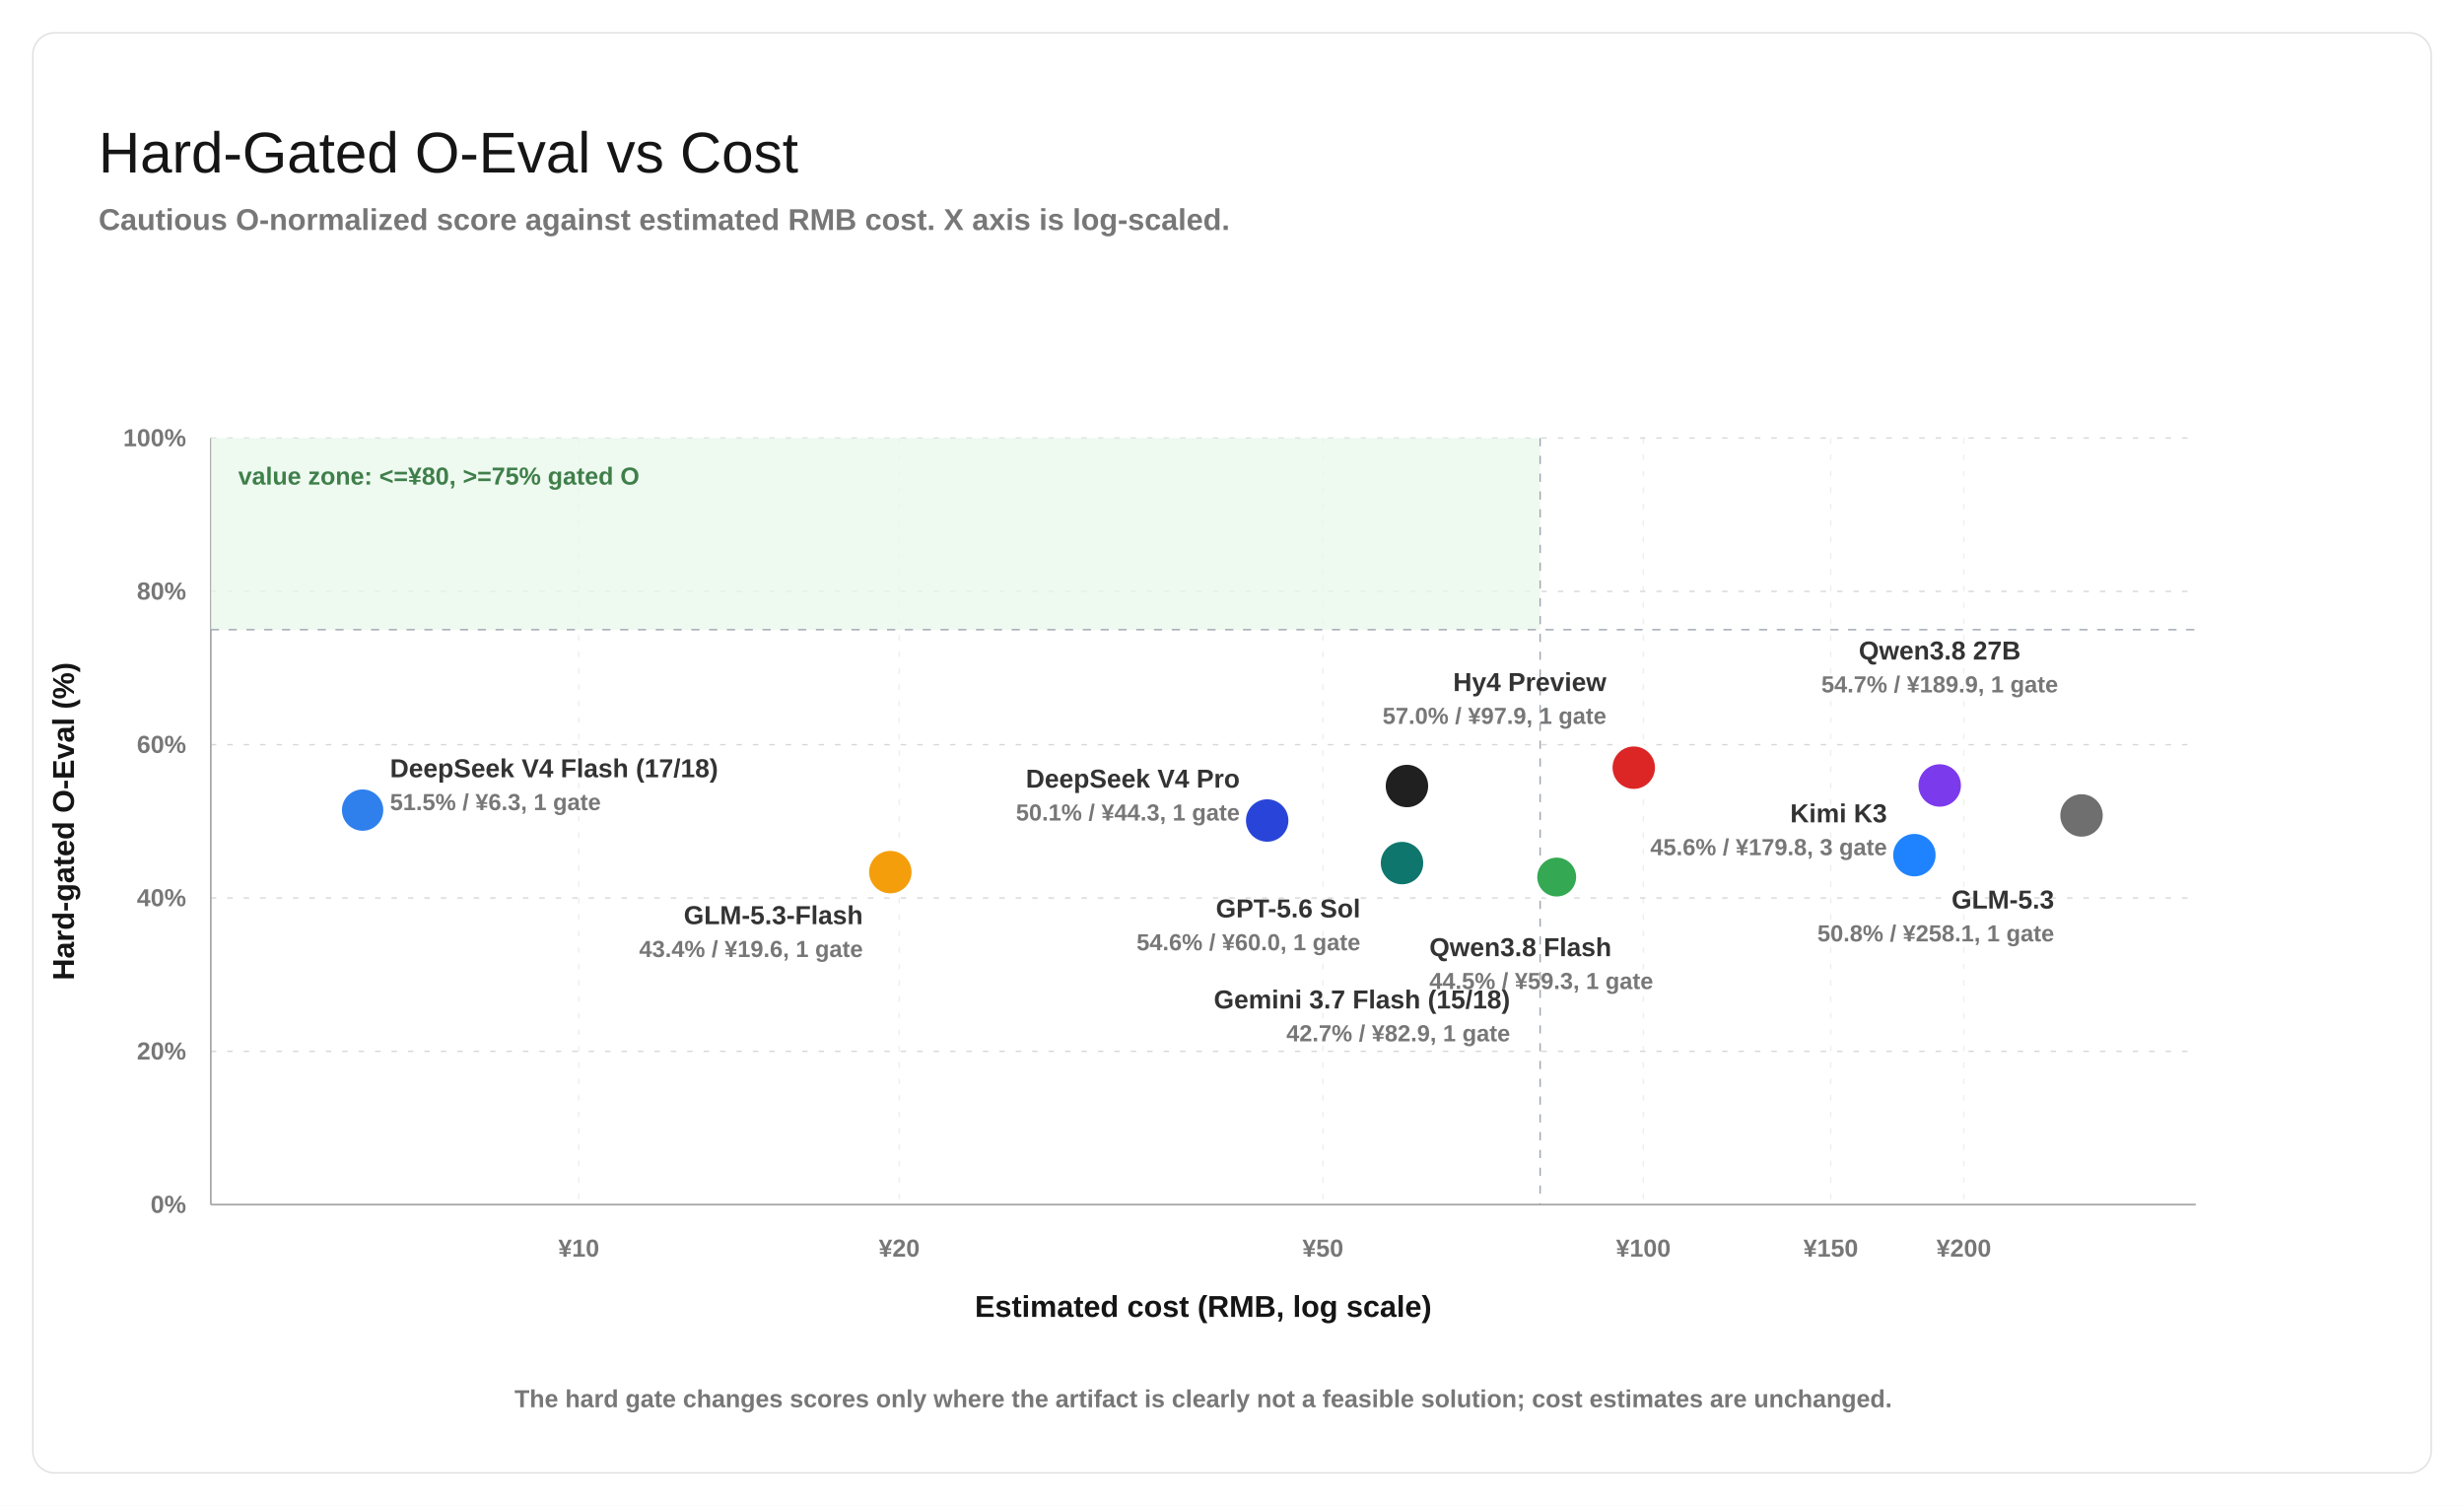
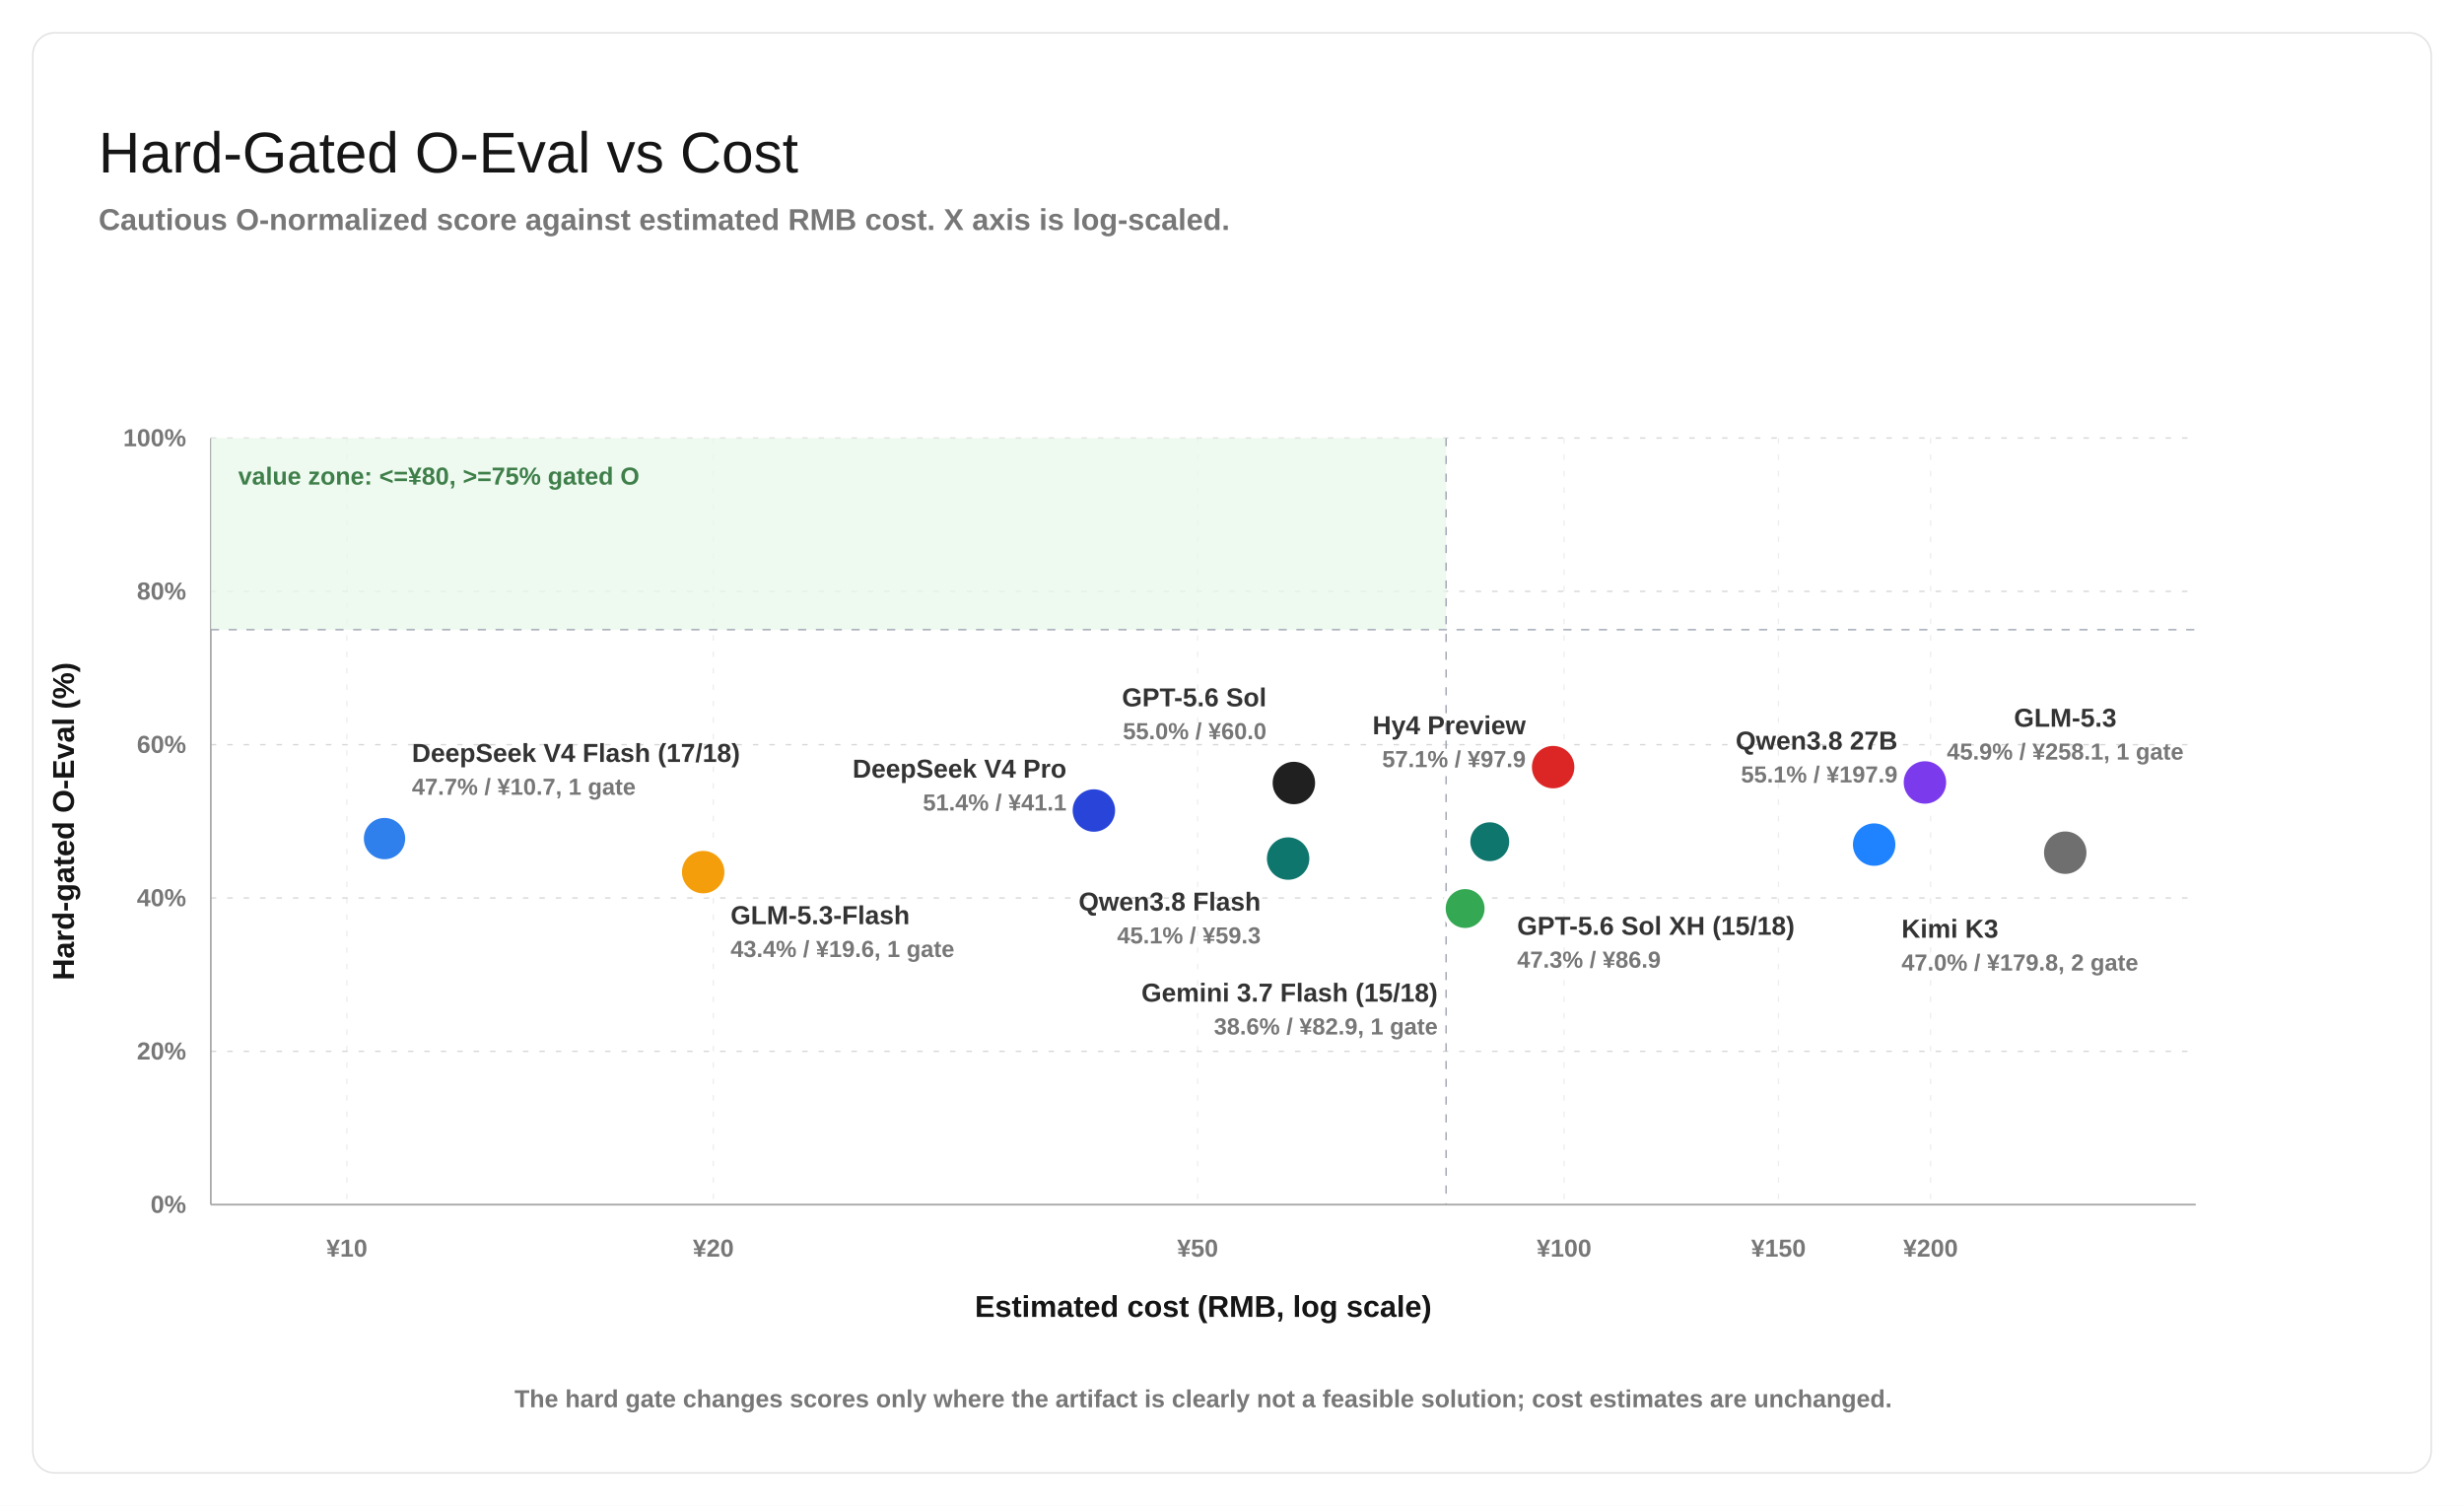
<svg xmlns="http://www.w3.org/2000/svg" width="1800" height="1100" viewBox="0 0 1800 1100" role="img">
  <style>
      .title { font-family: Georgia, Times, serif; font-size: 42px; font-weight: 500; fill: #050505; }
      .subtitle { font-family: Arial, Helvetica, sans-serif; font-size: 22px; fill: #777777; font-weight: 650; }
      .axis { font-family: Arial, Helvetica, sans-serif; font-size: 18px; fill: #777777; font-weight: 650; }
      .axis-title { font-family: Arial, Helvetica, sans-serif; font-size: 22px; fill: #111111; font-weight: 720; }
      .label { font-family: Arial, Helvetica, sans-serif; font-size: 19px; fill: #151515; font-weight: 700; }
      .small { font-family: Arial, Helvetica, sans-serif; font-size: 18px; fill: #777777; font-weight: 650; }
    </style>
  <rect width="1800" height="1100" fill="#ffffff" />
  <rect x="24.0" y="24.0" width="1752.0" height="1052.0" fill="#ffffff" rx="16.0" stroke="#dedede" />
  <text x="72.0" y="126.0" text-anchor="start" font-family="Arial, Helvetica, sans-serif" font-size="42" font-weight="500" fill="#151515">Hard-Gated O-Eval vs Cost</text>
  <text x="72.0" y="168.0" text-anchor="start" font-family="Arial, Helvetica, sans-serif" font-size="22" font-weight="650" fill="#777777">Cautious O-normalized score against estimated RMB cost. X axis is log-scaled.</text>
-   <line x1="422.8" y1="320.0" x2="422.8" y2="880.0" stroke="#eeeeee" stroke-width="1.0" stroke-dasharray="4 8" />
-   <text x="422.8" y="918.0" text-anchor="middle" font-family="Arial, Helvetica, sans-serif" font-size="18" font-weight="600" fill="#777777">¥10</text>
-   <line x1="656.9" y1="320.0" x2="656.9" y2="880.0" stroke="#eeeeee" stroke-width="1.0" stroke-dasharray="4 8" />
-   <text x="656.9" y="918.0" text-anchor="middle" font-family="Arial, Helvetica, sans-serif" font-size="18" font-weight="600" fill="#777777">¥20</text>
-   <line x1="966.4" y1="320.0" x2="966.4" y2="880.0" stroke="#eeeeee" stroke-width="1.0" stroke-dasharray="4 8" />
-   <text x="966.4" y="918.0" text-anchor="middle" font-family="Arial, Helvetica, sans-serif" font-size="18" font-weight="600" fill="#777777">¥50</text>
-   <line x1="1200.5" y1="320.0" x2="1200.5" y2="880.0" stroke="#eeeeee" stroke-width="1.0" stroke-dasharray="4 8" />
-   <text x="1200.5" y="918.0" text-anchor="middle" font-family="Arial, Helvetica, sans-serif" font-size="18" font-weight="600" fill="#777777">¥100</text>
-   <line x1="1337.4" y1="320.0" x2="1337.4" y2="880.0" stroke="#eeeeee" stroke-width="1.0" stroke-dasharray="4 8" />
-   <text x="1337.4" y="918.0" text-anchor="middle" font-family="Arial, Helvetica, sans-serif" font-size="18" font-weight="600" fill="#777777">¥150</text>
-   <line x1="1434.6" y1="320.0" x2="1434.6" y2="880.0" stroke="#eeeeee" stroke-width="1.0" stroke-dasharray="4 8" />
-   <text x="1434.6" y="918.0" text-anchor="middle" font-family="Arial, Helvetica, sans-serif" font-size="18" font-weight="600" fill="#777777">¥200</text>
+   <line x1="253.4" y1="320.0" x2="253.4" y2="880.0" stroke="#eeeeee" stroke-width="1.0" stroke-dasharray="4 8" />
+   <text x="253.4" y="918.0" text-anchor="middle" font-family="Arial, Helvetica, sans-serif" font-size="18" font-weight="600" fill="#777777">¥10</text>
+   <line x1="521.1" y1="320.0" x2="521.1" y2="880.0" stroke="#eeeeee" stroke-width="1.0" stroke-dasharray="4 8" />
+   <text x="521.1" y="918.0" text-anchor="middle" font-family="Arial, Helvetica, sans-serif" font-size="18" font-weight="600" fill="#777777">¥20</text>
+   <line x1="874.9" y1="320.0" x2="874.9" y2="880.0" stroke="#eeeeee" stroke-width="1.0" stroke-dasharray="4 8" />
+   <text x="874.9" y="918.0" text-anchor="middle" font-family="Arial, Helvetica, sans-serif" font-size="18" font-weight="600" fill="#777777">¥50</text>
+   <line x1="1142.6" y1="320.0" x2="1142.6" y2="880.0" stroke="#eeeeee" stroke-width="1.0" stroke-dasharray="4 8" />
+   <text x="1142.6" y="918.0" text-anchor="middle" font-family="Arial, Helvetica, sans-serif" font-size="18" font-weight="600" fill="#777777">¥100</text>
+   <line x1="1299.2" y1="320.0" x2="1299.2" y2="880.0" stroke="#eeeeee" stroke-width="1.0" stroke-dasharray="4 8" />
+   <text x="1299.2" y="918.0" text-anchor="middle" font-family="Arial, Helvetica, sans-serif" font-size="18" font-weight="600" fill="#777777">¥150</text>
+   <line x1="1410.3" y1="320.0" x2="1410.3" y2="880.0" stroke="#eeeeee" stroke-width="1.0" stroke-dasharray="4 8" />
+   <text x="1410.3" y="918.0" text-anchor="middle" font-family="Arial, Helvetica, sans-serif" font-size="18" font-weight="600" fill="#777777">¥200</text>
  <line x1="154.0" y1="880.0" x2="1604.0" y2="880.0" stroke="#d7d7d7" stroke-width="1.0" />
  <text x="136.0" y="886.0" text-anchor="end" font-family="Arial, Helvetica, sans-serif" font-size="18" font-weight="600" fill="#777777">0%</text>
  <line x1="154.0" y1="768.0" x2="1604.0" y2="768.0" stroke="#d7d7d7" stroke-width="1.0" stroke-dasharray="4 8" />
  <text x="136.0" y="774.0" text-anchor="end" font-family="Arial, Helvetica, sans-serif" font-size="18" font-weight="600" fill="#777777">20%</text>
  <line x1="154.0" y1="656.0" x2="1604.0" y2="656.0" stroke="#d7d7d7" stroke-width="1.0" stroke-dasharray="4 8" />
  <text x="136.0" y="662.0" text-anchor="end" font-family="Arial, Helvetica, sans-serif" font-size="18" font-weight="600" fill="#777777">40%</text>
  <line x1="154.0" y1="544.0" x2="1604.0" y2="544.0" stroke="#d7d7d7" stroke-width="1.0" stroke-dasharray="4 8" />
  <text x="136.0" y="550.0" text-anchor="end" font-family="Arial, Helvetica, sans-serif" font-size="18" font-weight="600" fill="#777777">60%</text>
  <line x1="154.0" y1="432.0" x2="1604.0" y2="432.0" stroke="#d7d7d7" stroke-width="1.0" stroke-dasharray="4 8" />
  <text x="136.0" y="438.0" text-anchor="end" font-family="Arial, Helvetica, sans-serif" font-size="18" font-weight="600" fill="#777777">80%</text>
  <line x1="154.0" y1="320.0" x2="1604.0" y2="320.0" stroke="#d7d7d7" stroke-width="1.0" stroke-dasharray="4 8" />
  <text x="136.0" y="326.0" text-anchor="end" font-family="Arial, Helvetica, sans-serif" font-size="18" font-weight="600" fill="#777777">100%</text>
  <line x1="154.0" y1="880.0" x2="1604.0" y2="880.0" stroke="#aaaaaa" stroke-width="1.3" />
  <line x1="154.0" y1="320.0" x2="154.0" y2="880.0" stroke="#aaaaaa" stroke-width="1.3" />
  <text x="879.0" y="962.0" text-anchor="middle" font-family="Arial, Helvetica, sans-serif" font-size="22" font-weight="720" fill="#151515">Estimated cost (RMB, log scale)</text>
  <text x="54.0" y="600.0" text-anchor="middle" font-family="Arial, Helvetica, sans-serif" font-size="22" font-weight="720" fill="#151515" transform="rotate(-90 54.0 600.0)">Hard-gated O-Eval (%)</text>
-   <rect x="154.0" y="320.0" width="971.1" height="140.0" fill="#e8f7eb" opacity="0.750" />
+   <rect x="154.0" y="320.0" width="902.4" height="140.0" fill="#e8f7eb" opacity="0.750" />
  <text x="174.0" y="354.0" text-anchor="start" font-family="Arial, Helvetica, sans-serif" font-size="18" font-weight="600" fill="#3f7f4a">value zone: &lt;=¥80, &gt;=75% gated O</text>
-   <line x1="1125.1" y1="320.0" x2="1125.1" y2="880.0" stroke="#9ca3af" stroke-width="1.0" stroke-dasharray="6 7" />
+   <line x1="1056.4" y1="320.0" x2="1056.4" y2="880.0" stroke="#9ca3af" stroke-width="1.0" stroke-dasharray="6 7" />
  <line x1="154.0" y1="460.0" x2="1604.0" y2="460.0" stroke="#9ca3af" stroke-width="1.0" stroke-dasharray="6 7" />
-   <circle cx="264.9" cy="591.8" r="16.6" fill="#2f80ed" stroke="#ffffff" stroke-width="3" />
-   <text x="284.9" y="567.8" text-anchor="start" font-family="Arial, Helvetica, sans-serif" font-size="19" font-weight="700" fill="#333333">DeepSeek V4 Flash (17/18)</text>
-   <text x="284.9" y="591.8" text-anchor="start" font-family="Arial, Helvetica, sans-serif" font-size="17" font-weight="650" fill="#777777">51.5% / ¥6.3, 1 gate</text>
-   <circle cx="925.7" cy="599.4" r="17.0" fill="#2945d9" stroke="#ffffff" stroke-width="3" />
-   <text x="905.7" y="575.4" text-anchor="end" font-family="Arial, Helvetica, sans-serif" font-size="19" font-weight="700" fill="#333333">DeepSeek V4 Pro</text>
-   <text x="905.7" y="599.4" text-anchor="end" font-family="Arial, Helvetica, sans-serif" font-size="17" font-weight="650" fill="#777777">50.1% / ¥44.3, 1 gate</text>
-   <circle cx="1520.6" cy="595.7" r="17.0" fill="#6f6f6f" stroke="#ffffff" stroke-width="3" />
-   <text x="1500.6" y="663.7" text-anchor="end" font-family="Arial, Helvetica, sans-serif" font-size="19" font-weight="700" fill="#333333">GLM-5.3</text>
-   <text x="1500.6" y="687.7" text-anchor="end" font-family="Arial, Helvetica, sans-serif" font-size="17" font-weight="650" fill="#777777">50.8% / ¥258.1, 1 gate</text>
-   <circle cx="1027.8" cy="574.2" r="17.0" fill="#202020" stroke="#ffffff" stroke-width="3" />
-   <text x="993.8" y="670.2" text-anchor="end" font-family="Arial, Helvetica, sans-serif" font-size="19" font-weight="700" fill="#333333">GPT-5.6 Sol</text>
-   <text x="993.8" y="694.2" text-anchor="end" font-family="Arial, Helvetica, sans-serif" font-size="17" font-weight="650" fill="#777777">54.6% / ¥60.0, 1 gate</text>
-   <circle cx="1398.5" cy="624.7" r="17.0" fill="#1f83ff" stroke="#ffffff" stroke-width="3" />
-   <text x="1378.5" y="600.7" text-anchor="end" font-family="Arial, Helvetica, sans-serif" font-size="19" font-weight="700" fill="#333333">Kimi K3</text>
-   <text x="1378.5" y="624.7" text-anchor="end" font-family="Arial, Helvetica, sans-serif" font-size="17" font-weight="650" fill="#777777">45.6% / ¥179.8, 3 gate</text>
-   <circle cx="1137.2" cy="640.7" r="15.7" fill="#34a853" stroke="#ffffff" stroke-width="3" />
-   <text x="1103.2" y="736.7" text-anchor="end" font-family="Arial, Helvetica, sans-serif" font-size="19" font-weight="700" fill="#333333">Gemini 3.7 Flash (15/18)</text>
-   <text x="1103.2" y="760.7" text-anchor="end" font-family="Arial, Helvetica, sans-serif" font-size="17" font-weight="650" fill="#777777">42.7% / ¥82.9, 1 gate</text>
-   <circle cx="1417.0" cy="573.8" r="17.0" fill="#7c3aed" stroke="#ffffff" stroke-width="3" />
-   <text x="1417.0" y="481.8" text-anchor="middle" font-family="Arial, Helvetica, sans-serif" font-size="19" font-weight="700" fill="#333333">Qwen3.8 27B</text>
-   <text x="1417.0" y="505.8" text-anchor="middle" font-family="Arial, Helvetica, sans-serif" font-size="17" font-weight="650" fill="#777777">54.7% / ¥189.9, 1 gate</text>
-   <circle cx="650.4" cy="637.1" r="17.0" fill="#f59e0b" stroke="#ffffff" stroke-width="3" />
-   <text x="630.4" y="675.1" text-anchor="end" font-family="Arial, Helvetica, sans-serif" font-size="19" font-weight="700" fill="#333333">GLM-5.3-Flash</text>
-   <text x="630.4" y="699.1" text-anchor="end" font-family="Arial, Helvetica, sans-serif" font-size="17" font-weight="650" fill="#777777">43.4% / ¥19.6, 1 gate</text>
-   <circle cx="1024.2" cy="630.5" r="17.0" fill="#0f766e" stroke="#ffffff" stroke-width="3" />
-   <text x="1044.2" y="698.5" text-anchor="start" font-family="Arial, Helvetica, sans-serif" font-size="19" font-weight="700" fill="#333333">Qwen3.8 Flash</text>
-   <text x="1044.2" y="722.5" text-anchor="start" font-family="Arial, Helvetica, sans-serif" font-size="17" font-weight="650" fill="#777777">44.5% / ¥59.3, 1 gate</text>
-   <circle cx="1193.5" cy="560.8" r="17.0" fill="#dc2626" stroke="#ffffff" stroke-width="3" />
-   <text x="1173.5" y="504.8" text-anchor="end" font-family="Arial, Helvetica, sans-serif" font-size="19" font-weight="700" fill="#333333">Hy4 Preview</text>
-   <text x="1173.5" y="528.8" text-anchor="end" font-family="Arial, Helvetica, sans-serif" font-size="17" font-weight="650" fill="#777777">57.0% / ¥97.9, 1 gate</text>
+   <circle cx="280.9" cy="612.6" r="16.6" fill="#2f80ed" stroke="#ffffff" stroke-width="3" />
+   <text x="300.9" y="556.6" text-anchor="start" font-family="Arial, Helvetica, sans-serif" font-size="19" font-weight="700" fill="#333333">DeepSeek V4 Flash (17/18)</text>
+   <text x="300.9" y="580.6" text-anchor="start" font-family="Arial, Helvetica, sans-serif" font-size="17" font-weight="650" fill="#777777">47.7% / ¥10.7, 1 gate</text>
+   <circle cx="799.1" cy="592.1" r="17.0" fill="#2945d9" stroke="#ffffff" stroke-width="3" />
+   <text x="779.1" y="568.1" text-anchor="end" font-family="Arial, Helvetica, sans-serif" font-size="19" font-weight="700" fill="#333333">DeepSeek V4 Pro</text>
+   <text x="779.1" y="592.1" text-anchor="end" font-family="Arial, Helvetica, sans-serif" font-size="17" font-weight="650" fill="#777777">51.4% / ¥41.1</text>
+   <circle cx="1508.7" cy="622.9" r="17.0" fill="#6f6f6f" stroke="#ffffff" stroke-width="3" />
+   <text x="1508.7" y="530.9" text-anchor="middle" font-family="Arial, Helvetica, sans-serif" font-size="19" font-weight="700" fill="#333333">GLM-5.3</text>
+   <text x="1508.7" y="554.9" text-anchor="middle" font-family="Arial, Helvetica, sans-serif" font-size="17" font-weight="650" fill="#777777">45.9% / ¥258.1, 1 gate</text>
+   <circle cx="945.2" cy="572.0" r="17.0" fill="#202020" stroke="#ffffff" stroke-width="3" />
+   <text x="925.2" y="516.0" text-anchor="end" font-family="Arial, Helvetica, sans-serif" font-size="19" font-weight="700" fill="#333333">GPT-5.6 Sol</text>
+   <text x="925.2" y="540.0" text-anchor="end" font-family="Arial, Helvetica, sans-serif" font-size="17" font-weight="650" fill="#777777">55.0% / ¥60.0</text>
+   <circle cx="1088.3" cy="614.9" r="15.7" fill="#0f766e" stroke="#ffffff" stroke-width="3" />
+   <text x="1108.3" y="682.9" text-anchor="start" font-family="Arial, Helvetica, sans-serif" font-size="19" font-weight="700" fill="#333333">GPT-5.6 Sol XH (15/18)</text>
+   <text x="1108.3" y="706.9" text-anchor="start" font-family="Arial, Helvetica, sans-serif" font-size="17" font-weight="650" fill="#777777">47.3% / ¥86.9</text>
+   <circle cx="1369.1" cy="617.0" r="17.0" fill="#1f83ff" stroke="#ffffff" stroke-width="3" />
+   <text x="1389.1" y="685.0" text-anchor="start" font-family="Arial, Helvetica, sans-serif" font-size="19" font-weight="700" fill="#333333">Kimi K3</text>
+   <text x="1389.1" y="709.0" text-anchor="start" font-family="Arial, Helvetica, sans-serif" font-size="17" font-weight="650" fill="#777777">47.0% / ¥179.8, 2 gate</text>
+   <circle cx="1070.3" cy="663.7" r="15.7" fill="#34a853" stroke="#ffffff" stroke-width="3" />
+   <text x="1050.3" y="731.7" text-anchor="end" font-family="Arial, Helvetica, sans-serif" font-size="19" font-weight="700" fill="#333333">Gemini 3.7 Flash (15/18)</text>
+   <text x="1050.3" y="755.7" text-anchor="end" font-family="Arial, Helvetica, sans-serif" font-size="17" font-weight="650" fill="#777777">38.6% / ¥82.9, 1 gate</text>
+   <circle cx="1406.2" cy="571.6" r="17.0" fill="#7c3aed" stroke="#ffffff" stroke-width="3" />
+   <text x="1386.2" y="547.6" text-anchor="end" font-family="Arial, Helvetica, sans-serif" font-size="19" font-weight="700" fill="#333333">Qwen3.8 27B</text>
+   <text x="1386.2" y="571.6" text-anchor="end" font-family="Arial, Helvetica, sans-serif" font-size="17" font-weight="650" fill="#777777">55.1% / ¥197.9</text>
+   <circle cx="513.7" cy="637.1" r="17.0" fill="#f59e0b" stroke="#ffffff" stroke-width="3" />
+   <text x="533.7" y="675.1" text-anchor="start" font-family="Arial, Helvetica, sans-serif" font-size="19" font-weight="700" fill="#333333">GLM-5.3-Flash</text>
+   <text x="533.7" y="699.1" text-anchor="start" font-family="Arial, Helvetica, sans-serif" font-size="17" font-weight="650" fill="#777777">43.4% / ¥19.6, 1 gate</text>
+   <circle cx="941.0" cy="627.2" r="17.0" fill="#0f766e" stroke="#ffffff" stroke-width="3" />
+   <text x="921.0" y="665.2" text-anchor="end" font-family="Arial, Helvetica, sans-serif" font-size="19" font-weight="700" fill="#333333">Qwen3.8 Flash</text>
+   <text x="921.0" y="689.2" text-anchor="end" font-family="Arial, Helvetica, sans-serif" font-size="17" font-weight="650" fill="#777777">45.1% / ¥59.3</text>
+   <circle cx="1134.6" cy="560.4" r="17.0" fill="#dc2626" stroke="#ffffff" stroke-width="3" />
+   <text x="1114.6" y="536.4" text-anchor="end" font-family="Arial, Helvetica, sans-serif" font-size="19" font-weight="700" fill="#333333">Hy4 Preview</text>
+   <text x="1114.6" y="560.4" text-anchor="end" font-family="Arial, Helvetica, sans-serif" font-size="17" font-weight="650" fill="#777777">57.1% / ¥97.9</text>
  <text x="879.0" y="1028.0" text-anchor="middle" font-family="Arial, Helvetica, sans-serif" font-size="18" font-weight="600" fill="#777777">The hard gate changes scores only where the artifact is clearly not a feasible solution; cost estimates are unchanged.</text>
</svg>
